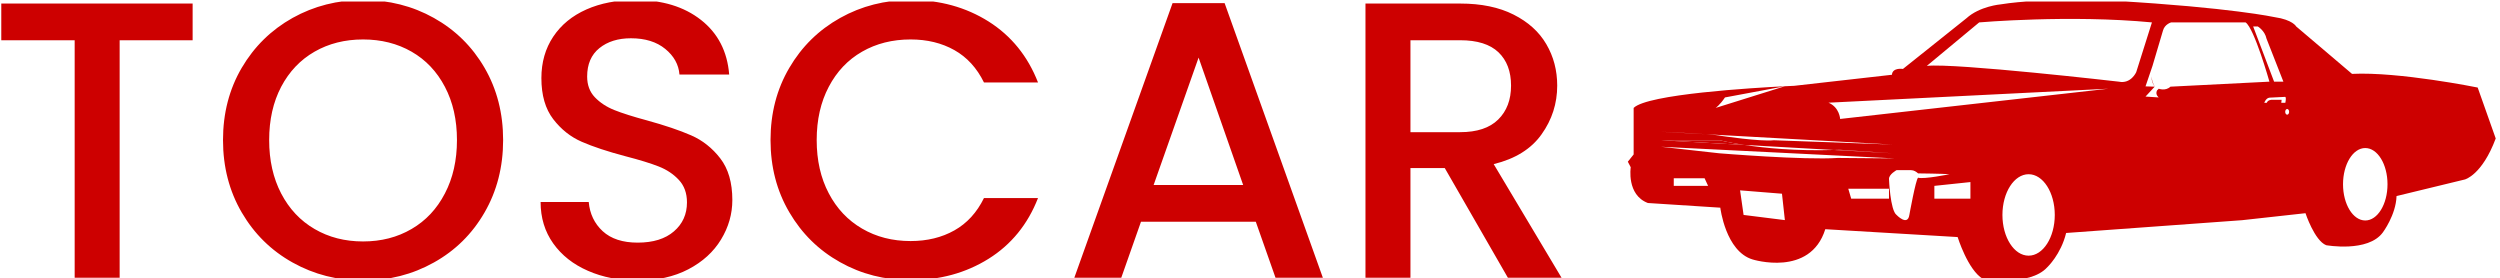
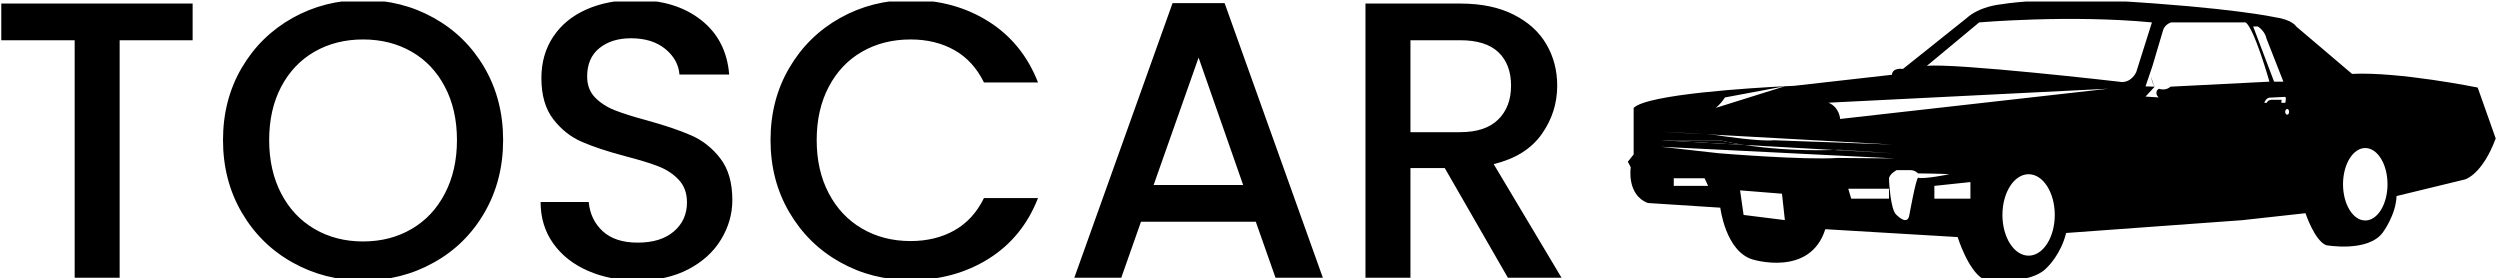
<svg xmlns="http://www.w3.org/2000/svg" version="1.1" width="1000" height="111" viewBox="0 0 1000 111">
  <g transform="matrix(1,0,0,1,-0.606024,0.6013222)">
    <svg viewBox="0 0 396 44" data-background-color="#ffffff" preserveAspectRatio="xMidYMid meet" height="111" width="1000">
      <g id="tight-bounds" transform="matrix(1,0,0,1,0.2399856,-0.238362)">
        <svg viewBox="0 0 395.52 44.477" height="44.477" width="395.52">
          <g>
            <svg viewBox="0 0 511.51 57.52" height="44.477" width="395.52">
              <g>
                <svg viewBox="0 0 511.51 57.52" height="57.52" width="511.51">
                  <g id="textblocktransform">
                    <svg viewBox="0 0 511.51 57.52" height="57.52" width="511.51" id="textblock">
                      <g>
                        <svg viewBox="0 0 511.51 57.52" height="57.52" width="511.51">
                          <g>
                            <svg>
                              <g />
                              <g />
                            </svg>
                          </g>
                          <g>
                            <svg>
                              <g>
                                <svg />
                              </g>
                              <g />
                            </svg>
                          </g>
                          <g id="text-0">
                            <svg viewBox="0 0 511.51 57.52" height="57.52" width="511.51">
                              <g transform="matrix(1,0,0,1,0,0)">
-                                 <svg width="319.959" viewBox="1.95 -35.2 197.74 35.55" height="57.52" data-palette-color="#cd0000">
-                                   <path d="M1.95-34.75L26.2-34.75 26.2-30.1 16.95-30.1 16.95 0 11.25 0 11.25-30.1 1.95-30.1 1.95-34.75ZM47.8 0.35Q42.95 0.35 38.87-1.93 34.8-4.2 32.42-8.28 30.05-12.35 30.05-17.45L30.05-17.45Q30.05-22.55 32.42-26.6 34.8-30.65 38.87-32.93 42.95-35.2 47.8-35.2L47.8-35.2Q52.7-35.2 56.77-32.93 60.85-30.65 63.2-26.6 65.55-22.55 65.55-17.45L65.55-17.45Q65.55-12.35 63.2-8.28 60.85-4.2 56.77-1.93 52.7 0.35 47.8 0.35L47.8 0.35ZM47.8-4.6Q51.25-4.6 53.95-6.18 56.65-7.75 58.17-10.68 59.7-13.6 59.7-17.45L59.7-17.45Q59.7-21.3 58.17-24.2 56.65-27.1 53.95-28.65 51.25-30.2 47.8-30.2L47.8-30.2Q44.35-30.2 41.65-28.65 38.95-27.1 37.42-24.2 35.9-21.3 35.9-17.45L35.9-17.45Q35.9-13.6 37.42-10.68 38.95-7.75 41.65-6.18 44.35-4.6 47.8-4.6L47.8-4.6ZM82.6 0.35Q79.1 0.35 76.3-0.88 73.5-2.1 71.9-4.35 70.3-6.6 70.3-9.6L70.3-9.6 76.4-9.6Q76.6-7.35 78.17-5.9 79.75-4.45 82.6-4.45L82.6-4.45Q85.55-4.45 87.2-5.88 88.85-7.3 88.85-9.55L88.85-9.55Q88.85-11.3 87.82-12.4 86.8-13.5 85.27-14.1 83.75-14.7 81.05-15.4L81.05-15.4Q77.65-16.3 75.52-17.23 73.4-18.15 71.9-20.1 70.4-22.05 70.4-25.3L70.4-25.3Q70.4-28.3 71.9-30.55 73.4-32.8 76.1-34 78.8-35.2 82.35-35.2L82.35-35.2Q87.4-35.2 90.62-32.68 93.85-30.15 94.2-25.75L94.2-25.75 87.9-25.75Q87.75-27.65 86.1-29 84.45-30.35 81.75-30.35L81.75-30.35Q79.3-30.35 77.75-29.1 76.2-27.85 76.2-25.5L76.2-25.5Q76.2-23.9 77.17-22.88 78.15-21.85 79.65-21.25 81.15-20.65 83.75-19.95L83.75-19.95Q87.2-19 89.37-18.05 91.55-17.1 93.07-15.13 94.6-13.15 94.6-9.85L94.6-9.85Q94.6-7.2 93.17-4.85 91.75-2.5 89.02-1.07 86.3 0.35 82.6 0.35L82.6 0.35ZM99.44-17.45Q99.44-22.55 101.82-26.6 104.19-30.65 108.27-32.93 112.34-35.2 117.19-35.2L117.19-35.2Q122.74-35.2 127.07-32.48 131.39-29.75 133.34-24.75L133.34-24.75 126.49-24.75Q125.14-27.5 122.74-28.85 120.34-30.2 117.19-30.2L117.19-30.2Q113.74-30.2 111.04-28.65 108.34-27.1 106.82-24.2 105.29-21.3 105.29-17.45L105.29-17.45Q105.29-13.6 106.82-10.7 108.34-7.8 111.04-6.23 113.74-4.65 117.19-4.65L117.19-4.65Q120.34-4.65 122.74-6 125.14-7.35 126.49-10.1L126.49-10.1 133.34-10.1Q131.39-5.1 127.07-2.4 122.74 0.3 117.19 0.3L117.19 0.3Q112.29 0.3 108.24-1.98 104.19-4.25 101.82-8.3 99.44-12.35 99.44-17.45L99.44-17.45ZM163.44 0L160.94-7.1 146.39-7.1 143.89 0 137.94 0 150.39-34.8 156.99-34.8 169.44 0 163.44 0ZM147.99-11.75L159.34-11.75 153.69-27.9 147.99-11.75ZM199.69 0L192.89 0 184.89-13.9 180.54-13.9 180.54 0 174.84 0 174.84-34.75 186.84-34.75Q190.84-34.75 193.61-33.35 196.39-31.95 197.76-29.6 199.14-27.25 199.14-24.35L199.14-24.35Q199.14-20.95 197.16-18.18 195.19-15.4 191.09-14.4L191.09-14.4 199.69 0ZM180.54-30.1L180.54-18.45 186.84-18.45Q190.04-18.45 191.66-20.05 193.29-21.65 193.29-24.35L193.29-24.35Q193.29-27.05 191.69-28.58 190.09-30.1 186.84-30.1L186.84-30.1 180.54-30.1Z" opacity="1" transform="matrix(1,0,0,1,0,0)" fill="#cd0000" class="undefined-text-0" data-fill-palette-color="primary" />
+                                 <svg width="319.959" viewBox="1.95 -35.2 197.74 35.55" height="57.52" data-palette-color="$colorPrimary">
+                                   <path d="M1.95-34.75L26.2-34.75 26.2-30.1 16.95-30.1 16.95 0 11.25 0 11.25-30.1 1.95-30.1 1.95-34.75ZM47.8 0.35Q42.95 0.35 38.87-1.93 34.8-4.2 32.42-8.28 30.05-12.35 30.05-17.45L30.05-17.45Q30.05-22.55 32.42-26.6 34.8-30.65 38.87-32.93 42.95-35.2 47.8-35.2L47.8-35.2Q52.7-35.2 56.77-32.93 60.85-30.65 63.2-26.6 65.55-22.55 65.55-17.45L65.55-17.45Q65.55-12.35 63.2-8.28 60.85-4.2 56.77-1.93 52.7 0.35 47.8 0.35L47.8 0.35ZM47.8-4.6Q51.25-4.6 53.95-6.18 56.65-7.75 58.17-10.68 59.7-13.6 59.7-17.45L59.7-17.45Q59.7-21.3 58.17-24.2 56.65-27.1 53.95-28.65 51.25-30.2 47.8-30.2L47.8-30.2Q44.35-30.2 41.65-28.65 38.95-27.1 37.42-24.2 35.9-21.3 35.9-17.45L35.9-17.45Q35.9-13.6 37.42-10.68 38.95-7.75 41.65-6.18 44.35-4.6 47.8-4.6L47.8-4.6ZM82.6 0.35Q79.1 0.35 76.3-0.88 73.5-2.1 71.9-4.35 70.3-6.6 70.3-9.6L70.3-9.6 76.4-9.6Q76.6-7.35 78.17-5.9 79.75-4.45 82.6-4.45L82.6-4.45Q85.55-4.45 87.2-5.88 88.85-7.3 88.85-9.55L88.85-9.55Q88.85-11.3 87.82-12.4 86.8-13.5 85.27-14.1 83.75-14.7 81.05-15.4L81.05-15.4Q77.65-16.3 75.52-17.23 73.4-18.15 71.9-20.1 70.4-22.05 70.4-25.3L70.4-25.3Q70.4-28.3 71.9-30.55 73.4-32.8 76.1-34 78.8-35.2 82.35-35.2L82.35-35.2Q87.4-35.2 90.62-32.68 93.85-30.15 94.2-25.75L94.2-25.75 87.9-25.75Q87.75-27.65 86.1-29 84.45-30.35 81.75-30.35L81.75-30.35Q79.3-30.35 77.75-29.1 76.2-27.85 76.2-25.5L76.2-25.5Q76.2-23.9 77.17-22.88 78.15-21.85 79.65-21.25 81.15-20.65 83.75-19.95L83.75-19.95Q87.2-19 89.37-18.05 91.55-17.1 93.07-15.13 94.6-13.15 94.6-9.85L94.6-9.85Q94.6-7.2 93.17-4.85 91.75-2.5 89.02-1.07 86.3 0.35 82.6 0.35L82.6 0.35ZM99.44-17.45Q99.44-22.55 101.82-26.6 104.19-30.65 108.27-32.93 112.34-35.2 117.19-35.2L117.19-35.2Q122.74-35.2 127.07-32.48 131.39-29.75 133.34-24.75L133.34-24.75 126.49-24.75Q125.14-27.5 122.74-28.85 120.34-30.2 117.19-30.2L117.19-30.2Q113.74-30.2 111.04-28.65 108.34-27.1 106.82-24.2 105.29-21.3 105.29-17.45L105.29-17.45Q105.29-13.6 106.82-10.7 108.34-7.8 111.04-6.23 113.74-4.65 117.19-4.65L117.19-4.65Q120.34-4.65 122.74-6 125.14-7.35 126.49-10.1L126.49-10.1 133.34-10.1Q131.39-5.1 127.07-2.4 122.74 0.3 117.19 0.3L117.19 0.3Q112.29 0.3 108.24-1.98 104.19-4.25 101.82-8.3 99.44-12.35 99.44-17.45L99.44-17.45ZM163.44 0L160.94-7.1 146.39-7.1 143.89 0 137.94 0 150.39-34.8 156.99-34.8 169.44 0 163.44 0ZM147.99-11.75L159.34-11.75 153.69-27.9 147.99-11.75ZM199.69 0L192.89 0 184.89-13.9 180.54-13.9 180.54 0 174.84 0 174.84-34.75 186.84-34.75Q190.84-34.75 193.61-33.35 196.39-31.95 197.76-29.6 199.14-27.25 199.14-24.35L199.14-24.35Q199.14-20.95 197.16-18.18 195.19-15.4 191.09-14.4L191.09-14.4 199.69 0ZM180.54-30.1L180.54-18.45 186.84-18.45Q190.04-18.45 191.66-20.05 193.29-21.65 193.29-24.35L193.29-24.35Q193.29-27.05 191.69-28.58 190.09-30.1 186.84-30.1L186.84-30.1 180.54-30.1Z" opacity="1" transform="matrix(1,0,0,1,0,0)" fill="$colorPrimary" class="undefined-text-0" data-fill-palette-color="primary" />
                                </svg>
                              </g>
                              <g>
                                <svg version="1.1" x="333.54" y="0" viewBox="12.795 35.048 77.205 24.953" enable-background="new 0 0 100 100" xml:space="preserve" height="57.52" width="177.97" class="icon-s-0" data-fill-palette-color="accent" id="s-0">
-                                   <g fill="#cd0000" data-fill-palette-color="accent">
-                                     <path d="M59.664 42.758c-0.196-0.375-0.273-0.676-0.274-0.915C59.349 42.334 59.664 42.758 59.664 42.758z" fill="#cd0000" data-fill-palette-color="accent" />
-                                     <path d="M88.396 42.835c0 0-7.012-1.421-11.178-1.215l-4.967-4.218c0 0-0.31-0.596-1.914-0.828 0 0-3.908-0.854-14.204-1.449 0 0-6.339-0.31-10.17 0.311 0 0-1.861 0.156-3.052 1.242l-5.641 4.502c0 0-0.931-0.153-0.982 0.519l-8.693 0.983c0 0-0.308 0.012-0.829 0.038l-6.157 1.928c0 0 0.379-0.259 0.827-0.932l5.33-0.996c-2.86 0.144-12.228 0.701-13.453 1.928v4.14l-0.518 0.646 0.259 0.491c0 0-0.388 2.459 1.526 3.182l6.442 0.415c0 0 0.465 3.881 2.872 4.606 0 0 5.123 1.604 6.467-2.691l11.774 0.699c0 0 0.904 2.923 2.25 3.725 0 0 4.14 0.699 5.718-1.035 0 0 1.216-1.138 1.682-3.053l15.653-1.138 5.64-0.622c0 0 0.803 2.433 1.839 2.847 0 0 3.725 0.672 5.044-1.139 0 0 1.164-1.552 1.217-3.233l6.08-1.476c0 0 1.526-0.388 2.742-3.647L88.396 42.835zM68.836 37.402c0 0 0.621 0.363 0.775 1.086l1.501 3.824h-0.827l-1.863-4.91H68.836zM19.763 46.99l16.577 0.917-10.556-0.383c-1.192 0.135-4.711-0.393-4.711-0.393C20.91 47.087 20.403 47.037 19.763 46.99l-4.02-0.222C15.743 46.769 18.166 46.874 19.763 46.99zM20.97 47.524c0 0 0.787 0.204 2.188 0.417l7.97 0.449c0.166-0.006 0.332-0.011 0.502-0.019l4.71 0.311-5.212-0.292c-3.427 0.103-6.193-0.18-7.97-0.449l-7.415-0.417H20.97zM16.882 51.582v-0.674h2.743l0.311 0.674H16.882zM23.093 54.168l-0.312-2.187 3.727 0.299 0.258 2.348L23.093 54.168zM20.919 48.683l-5.176-0.579 20.803 1.036-5.07-0.042C28.474 49.305 20.919 48.683 20.919 48.683zM36.028 52.719h-3.363l-0.258-0.879h3.621V52.719zM38.615 50.856c-0.206 0.155-0.776 3.312-0.776 3.312-0.155 1.035-1.138 0-1.138 0-0.569-0.413-0.673-3.208-0.673-3.208 0-0.414 0.673-0.775 0.673-0.775h1.294c0.25 0 0.471 0.149 0.62 0.287 0.002 0 2.227 0.023 2.795 0.074C41.41 50.546 39.135 51.012 38.615 50.856zM43.272 52.719h-3.208v-1.137l3.208-0.338V52.719zM48.448 57.791c-1.287 0-2.329-1.622-2.329-3.623s1.042-3.622 2.329-3.622c1.285 0 2.327 1.621 2.327 3.622S49.733 57.791 48.448 57.791zM31.682 45.63c0 0-0.052-1.034-1.034-1.447l24.89-1.243L31.682 45.63zM56.468 42.312c0 0-14.548-1.672-17.075-1.403l4.657-3.868c0 0 8.071-0.699 15.368 0l-1.397 4.424C58.021 41.465 57.555 42.539 56.468 42.312zM61.063 42.758c-0.432 0.415-1.038 0.182-1.038 0.182l-0.155 0.156c-0.181 0.375 0.155 0.62 0.155 0.62l-1.177-0.078 0.815-0.88-0.815-0.026 0.62-1.822 0.933-3.145c0.155-0.568 0.724-0.724 0.724-0.724h6.625c0.775 0.518 2.12 5.271 2.12 5.271L61.063 42.758zM70.062 43.925c0 0-0.33 0.005-0.428 0.267h-0.223c0 0 0.143-0.418 0.459-0.457l1.346-0.067c0 0 0.202-0.116 0.069 0.524h-0.36l0.03-0.267H70.062zM71.448 45.25c-0.096 0-0.175-0.113-0.175-0.253 0-0.141 0.079-0.253 0.175-0.253 0.097 0 0.175 0.112 0.175 0.253C71.623 45.137 71.545 45.25 71.448 45.25zM78.395 54.661c-1.092 0-1.978-1.443-1.978-3.223s0.886-3.221 1.978-3.221c1.095 0 1.979 1.441 1.979 3.221S79.489 54.661 78.395 54.661z" fill="#cd0000" data-fill-palette-color="accent" />
-                                     <path d="M15.743 46.769l4.02 0.222C18.166 46.874 15.743 46.769 15.743 46.769z" fill="#cd0000" data-fill-palette-color="accent" />
-                                     <path d="M20.97 47.524h-5.227l7.415 0.417C21.757 47.729 20.97 47.524 20.97 47.524z" fill="#cd0000" data-fill-palette-color="accent" />
-                                     <path d="M31.63 48.372c-0.17 0.008-0.336 0.013-0.502 0.019l5.212 0.292L31.63 48.372z" fill="#cd0000" data-fill-palette-color="accent" />
+                                   <g fill="#$colorPrimary" data-fill-palette-color="accent">
+                                     <path d="M59.664 42.758c-0.196-0.375-0.273-0.676-0.274-0.915C59.349 42.334 59.664 42.758 59.664 42.758z" fill="#$colorPrimary" data-fill-palette-color="accent" />
+                                     <path d="M88.396 42.835c0 0-7.012-1.421-11.178-1.215l-4.967-4.218c0 0-0.31-0.596-1.914-0.828 0 0-3.908-0.854-14.204-1.449 0 0-6.339-0.31-10.17 0.311 0 0-1.861 0.156-3.052 1.242l-5.641 4.502c0 0-0.931-0.153-0.982 0.519l-8.693 0.983c0 0-0.308 0.012-0.829 0.038l-6.157 1.928c0 0 0.379-0.259 0.827-0.932l5.33-0.996c-2.86 0.144-12.228 0.701-13.453 1.928v4.14l-0.518 0.646 0.259 0.491c0 0-0.388 2.459 1.526 3.182l6.442 0.415c0 0 0.465 3.881 2.872 4.606 0 0 5.123 1.604 6.467-2.691l11.774 0.699c0 0 0.904 2.923 2.25 3.725 0 0 4.14 0.699 5.718-1.035 0 0 1.216-1.138 1.682-3.053l15.653-1.138 5.64-0.622c0 0 0.803 2.433 1.839 2.847 0 0 3.725 0.672 5.044-1.139 0 0 1.164-1.552 1.217-3.233l6.08-1.476c0 0 1.526-0.388 2.742-3.647L88.396 42.835zM68.836 37.402c0 0 0.621 0.363 0.775 1.086l1.501 3.824h-0.827l-1.863-4.91H68.836zM19.763 46.99l16.577 0.917-10.556-0.383c-1.192 0.135-4.711-0.393-4.711-0.393C20.91 47.087 20.403 47.037 19.763 46.99l-4.02-0.222C15.743 46.769 18.166 46.874 19.763 46.99zM20.97 47.524c0 0 0.787 0.204 2.188 0.417l7.97 0.449c0.166-0.006 0.332-0.011 0.502-0.019l4.71 0.311-5.212-0.292c-3.427 0.103-6.193-0.18-7.97-0.449l-7.415-0.417H20.97zM16.882 51.582v-0.674h2.743l0.311 0.674H16.882zM23.093 54.168l-0.312-2.187 3.727 0.299 0.258 2.348L23.093 54.168zM20.919 48.683l-5.176-0.579 20.803 1.036-5.07-0.042C28.474 49.305 20.919 48.683 20.919 48.683zM36.028 52.719h-3.363l-0.258-0.879h3.621V52.719zM38.615 50.856c-0.206 0.155-0.776 3.312-0.776 3.312-0.155 1.035-1.138 0-1.138 0-0.569-0.413-0.673-3.208-0.673-3.208 0-0.414 0.673-0.775 0.673-0.775h1.294c0.25 0 0.471 0.149 0.62 0.287 0.002 0 2.227 0.023 2.795 0.074C41.41 50.546 39.135 51.012 38.615 50.856zM43.272 52.719h-3.208v-1.137l3.208-0.338V52.719zM48.448 57.791c-1.287 0-2.329-1.622-2.329-3.623s1.042-3.622 2.329-3.622c1.285 0 2.327 1.621 2.327 3.622S49.733 57.791 48.448 57.791zM31.682 45.63c0 0-0.052-1.034-1.034-1.447l24.89-1.243L31.682 45.63zM56.468 42.312c0 0-14.548-1.672-17.075-1.403l4.657-3.868c0 0 8.071-0.699 15.368 0l-1.397 4.424C58.021 41.465 57.555 42.539 56.468 42.312zM61.063 42.758c-0.432 0.415-1.038 0.182-1.038 0.182l-0.155 0.156c-0.181 0.375 0.155 0.62 0.155 0.62l-1.177-0.078 0.815-0.88-0.815-0.026 0.62-1.822 0.933-3.145c0.155-0.568 0.724-0.724 0.724-0.724h6.625c0.775 0.518 2.12 5.271 2.12 5.271L61.063 42.758zM70.062 43.925c0 0-0.33 0.005-0.428 0.267h-0.223c0 0 0.143-0.418 0.459-0.457l1.346-0.067c0 0 0.202-0.116 0.069 0.524h-0.36l0.03-0.267H70.062zM71.448 45.25c-0.096 0-0.175-0.113-0.175-0.253 0-0.141 0.079-0.253 0.175-0.253 0.097 0 0.175 0.112 0.175 0.253C71.623 45.137 71.545 45.25 71.448 45.25zM78.395 54.661c-1.092 0-1.978-1.443-1.978-3.223s0.886-3.221 1.978-3.221c1.095 0 1.979 1.441 1.979 3.221S79.489 54.661 78.395 54.661z" fill="$colorPrimary" data-fill-palette-color="accent" />
+                                     <path d="M15.743 46.769l4.02 0.222C18.166 46.874 15.743 46.769 15.743 46.769z" fill="$colorPrimary" data-fill-palette-color="accent" />
+                                     <path d="M20.97 47.524h-5.227l7.415 0.417C21.757 47.729 20.97 47.524 20.97 47.524z" fill="$colorPrimary" data-fill-palette-color="accent" />
+                                     <path d="M31.63 48.372c-0.17 0.008-0.336 0.013-0.502 0.019l5.212 0.292L31.63 48.372z" fill="$colorPrimary" data-fill-palette-color="accent" />
                                  </g>
                                </svg>
                              </g>
                            </svg>
                          </g>
                        </svg>
                      </g>
                    </svg>
                  </g>
                </svg>
              </g>
            </svg>
          </g>
          <defs />
        </svg>
        <rect width="395.52" height="44.477" fill="none" stroke="none" visibility="hidden" />
      </g>
    </svg>
  </g>
</svg>
